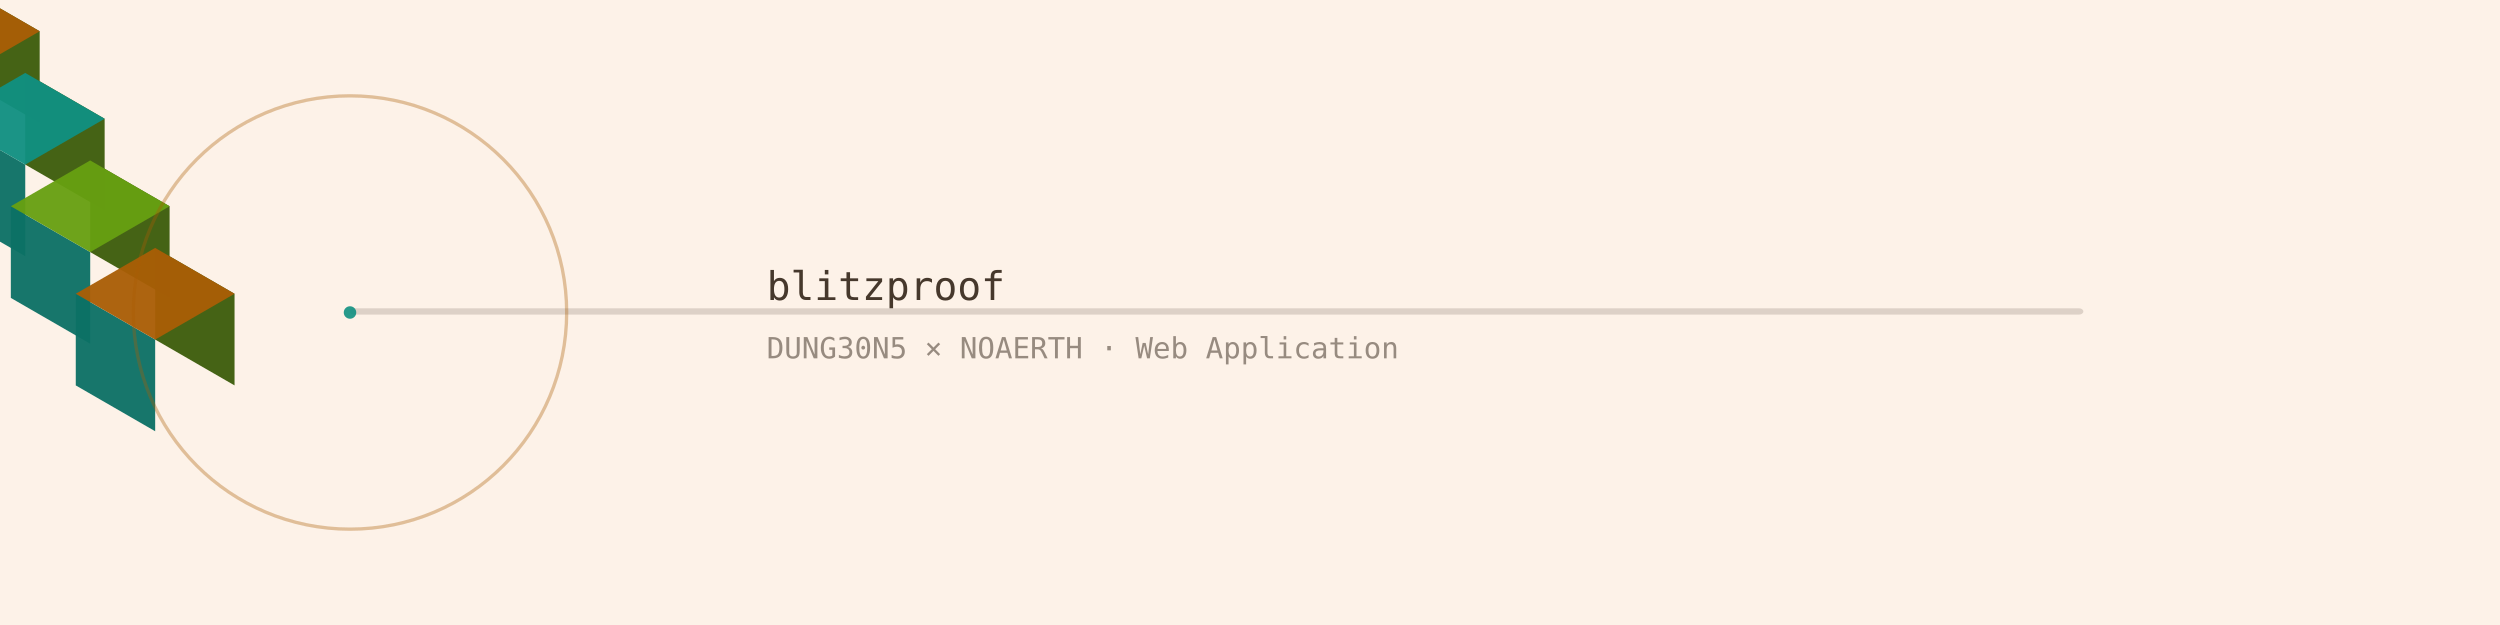
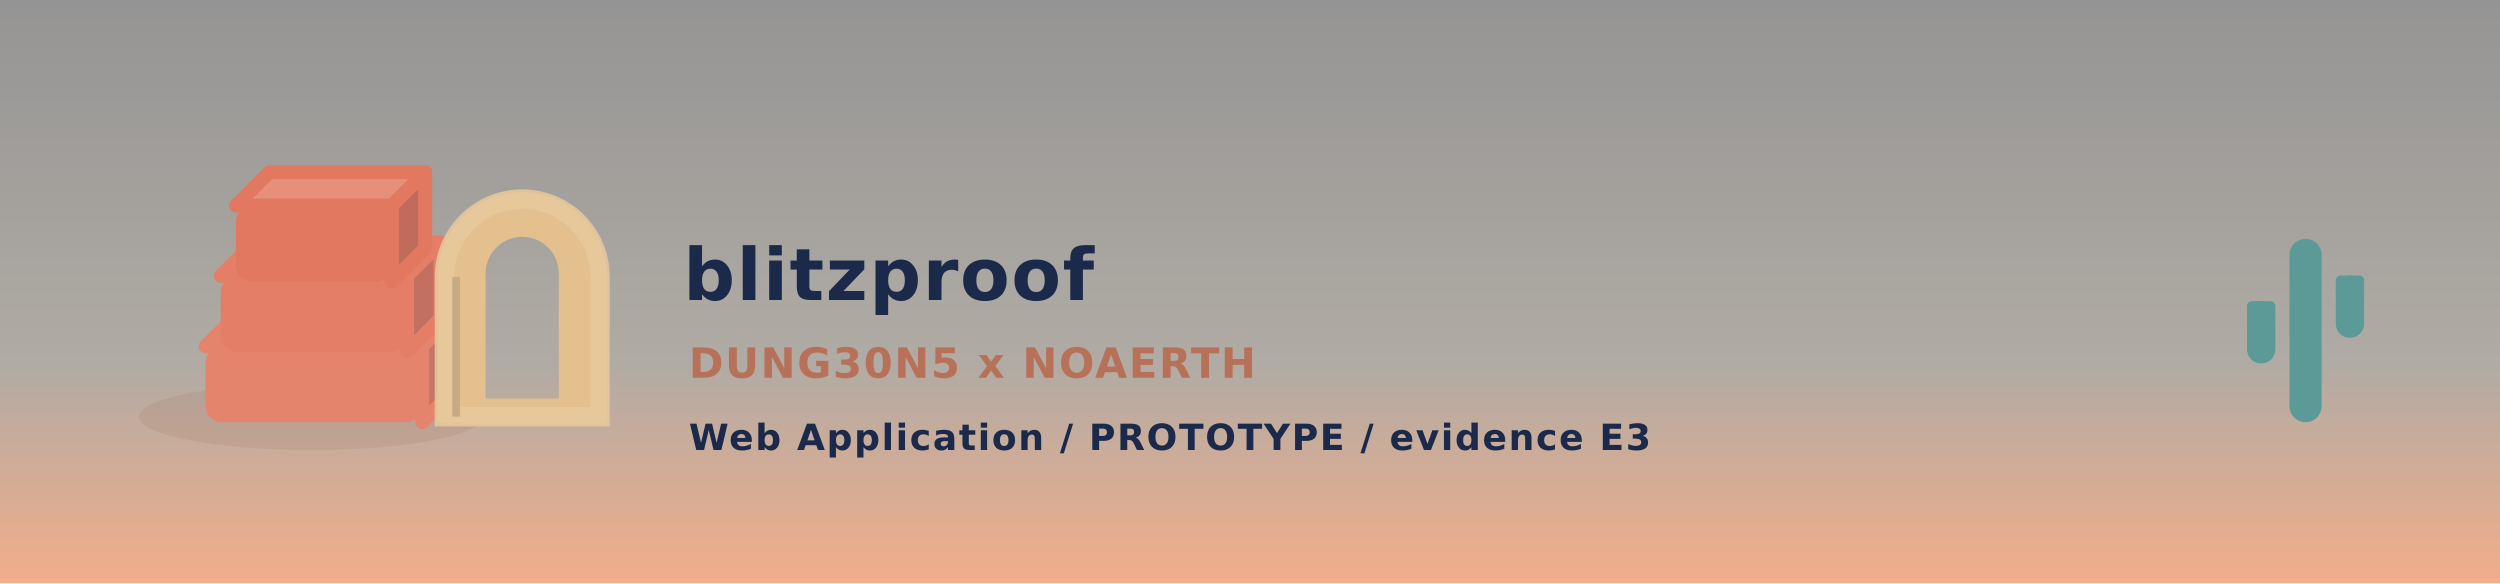
- <svg xmlns="http://www.w3.org/2000/svg" viewBox="0 0 1200 300" width="1200" height="300" role="img" aria-label="blitzproof identity object">
-   <rect width="1200" height="300" fill="#fdf2e8" />
-   <defs>
-     <linearGradient id="gft" x1="0" y1="0" x2="1" y2="1">
-       <stop offset="0%" stop-color="#a95d05" />
-       <stop offset="100%" stop-color="#109081" />
-     </linearGradient>
-   </defs>
-   <rect x="168.00" y="148.00" width="832.00" height="3.00" rx="2.00" fill="rgba(50,36,24,0.160)" opacity="1.00" />
-   <polygon points="-19.05,37.00 19.05,59.00 19.05,15.00 -19.05,-7.00" fill="#3c5c0a" opacity="0.95" />
-   <polygon points="-57.16,59.00 -19.05,81.00 -19.05,37.00 -57.16,15.00" fill="#0c7065" opacity="0.95" />
-   <polygon points="-19.05,-7.00 19.05,15.00 -19.05,37.00 -57.16,15.00" fill="#a95d05" opacity="0.95" />
-   <polygon points="12.12,79.00 50.23,101.00 50.23,57.00 12.12,35.00" fill="#3c5c0a" opacity="0.95" />
-   <polygon points="-25.98,101.00 12.12,123.00 12.12,79.00 -25.98,57.00" fill="#0c7065" opacity="0.95" />
-   <polygon points="12.12,35.00 50.23,57.00 12.12,79.00 -25.98,57.00" fill="#109081" opacity="0.95" />
-   <polygon points="43.30,121.00 81.41,143.00 81.41,99.00 43.30,77.00" fill="#3c5c0a" opacity="0.95" />
-   <polygon points="5.20,143.00 43.30,165.00 43.30,121.00 5.20,99.00" fill="#0c7065" opacity="0.95" />
-   <polygon points="43.30,77.00 81.41,99.00 43.30,121.00 5.20,99.00" fill="#679f11" opacity="0.95" />
-   <polygon points="74.48,163.00 112.58,185.00 112.58,141.00 74.48,119.00" fill="#3c5c0a" opacity="0.95" />
-   <polygon points="36.37,185.00 74.48,207.00 74.48,163.00 36.37,141.00" fill="#0c7065" opacity="0.95" />
-   <polygon points="74.48,119.00 112.58,141.00 74.48,163.00 36.37,141.00" fill="#a95d05" opacity="0.95" />
+ <svg xmlns="http://www.w3.org/2000/svg" width="900" height="210" viewBox="0 0 900 210" role="img" aria-label="blitzproof - identity object">
+   <linearGradient id="skyf" x1="0" y1="0" x2="0" y2="1">
+     <stop offset="0" stop-color="#959494" />
+     <stop offset="0.62" stop-color="#b0aba4" />
+     <stop offset="1" stop-color="#f3ad8a" />
+   </linearGradient>
+   <rect width="900" height="210" fill="url(#skyf)" />
+   <rect x="0" y="352" width="900" height="-142" fill="#e9cda3" />
+   <rect x="0" y="352" width="900" height="3" fill="#ebd1a9" />
+   <ellipse cx="112" cy="150" rx="62" ry="12" fill="rgba(138,90,68,0.11)" />
  <g>
-     <circle cx="168.00" cy="150.00" r="104.00" fill="none" stroke="rgba(169,93,5,0.350)" stroke-width="1.60" opacity="1.00" />
-     <animate attributeName="opacity" values="0.25;1.0;0.25" dur="18.8s" begin="0s" repeatCount="indefinite" />
+     <path d="M74,124.67 L152,124.67 L164,112.67 L86,112.67 Z" fill="#e99a82" stroke="#e5846c" stroke-width="5" stroke-linejoin="round" />
+     <path d="M152,124.67 L164,112.67 L164,140 L152,152 Z" fill="#c37566" stroke="#e5846c" stroke-width="5" stroke-linejoin="round" />
+     <rect x="74" y="124.67" width="78" height="27.33" rx="6" fill="#e5846c" />
+     <path d="M79.46,99.33 L146.54,99.33 L158.54,87.33 L91.46,87.33 Z" fill="#e8957d" stroke="#e47e66" stroke-width="5" stroke-linejoin="round" />
+     <path d="M146.54,99.33 L158.54,87.33 L158.54,114.67 L146.54,126.67 Z" fill="#c27061" stroke="#e47e66" stroke-width="5" stroke-linejoin="round" />
+     <rect x="79.46" y="99.33" width="67.08" height="27.33" rx="6" fill="#e47e66" />
+     <path d="M84.92,74 L141.08,74 L153.08,62 L96.92,62 Z" fill="#e79079" stroke="#e37861" stroke-width="5" stroke-linejoin="round" />
+     <path d="M141.08,74 L153.08,62 L153.08,89.33 L141.08,101.33 Z" fill="#c16b5d" stroke="#e37861" stroke-width="5" stroke-linejoin="round" />
+     <rect x="84.92" y="74" width="56.16" height="27.33" rx="6" fill="#e37861" />
+     <animate attributeName="opacity" values="0.72;1;0.72" dur="6s" begin="0s" repeatCount="indefinite" />
  </g>
-   <circle cx="168" cy="150" r="3" fill="rgba(16,144,129,0.900)">
-     <animate attributeName="opacity" values="0.35;0.95;0.35" dur="18.8s" begin="0s" repeatCount="indefinite" />
-   </circle>
-   <text x="368" y="144" font-family="ui-monospace,Menlo,monospace" font-size="19" fill="rgba(50,36,24,0.900)">blitzproof</text>
-   <text x="368" y="172" font-family="ui-monospace,Menlo,monospace" font-size="14" fill="rgba(50,36,24,0.500)">DUNG30N5 × NOAERTH · Web Application</text>
+   <path d="M160,150 L160,99.68 A28,28 0 0 1 216,99.68 L216,150 Z M172.32,146 L172.32,98.43 A15.68,15.68 0 0 1 203.68,98.43 L203.68,146 Z" fill="#e3c08d" fill-rule="evenodd" stroke="#e3c08d" stroke-width="5" stroke-linejoin="round" />
+   <path d="M160,150 L160,99.68 A28,28 0 0 1 216,99.68 L216,150 Z" fill="none" stroke="#e8c99d" stroke-width="7" stroke-linecap="round" opacity="0.85" />
+   <rect x="162.8" y="99.68" width="2.8" height="50.32" fill="#c7ab84" />
+   <text x="246" y="108" font-family="Verdana,DejaVu Sans,sans-serif" font-size="26" font-weight="700" letter-spacing="0.6" fill="#1b2a4a" text-anchor="start">blitzproof</text>
+   <text x="248" y="136" font-family="Verdana,DejaVu Sans,sans-serif" font-size="15" font-weight="700" letter-spacing="0.6" fill="#b87159" text-anchor="start">DUNG30N5 x NOAERTH</text>
+   <text x="248" y="162" font-family="Verdana,DejaVu Sans,sans-serif" font-size="13" font-weight="700" letter-spacing="0.6" fill="#1b2a4a" text-anchor="start">Web Application  /  PROTOTYPE  /  evidence E3</text>
+   <rect x="824.22" y="86" width="11.56" height="66" rx="5.78" fill="#5b9a97" />
+   <rect x="808.92" y="108.44" width="10.2" height="22.44" rx="5.1" fill="#5b9a97" />
+   <rect x="808.92" y="108.44" width="10.2" height="6.6" rx="1.7" fill="#5b9a97" />
+   <rect x="840.88" y="99.2" width="10.2" height="22.44" rx="5.1" fill="#5b9a97" />
+   <rect x="840.88" y="99.2" width="10.2" height="6.6" rx="1.7" fill="#5b9a97" />
</svg>
